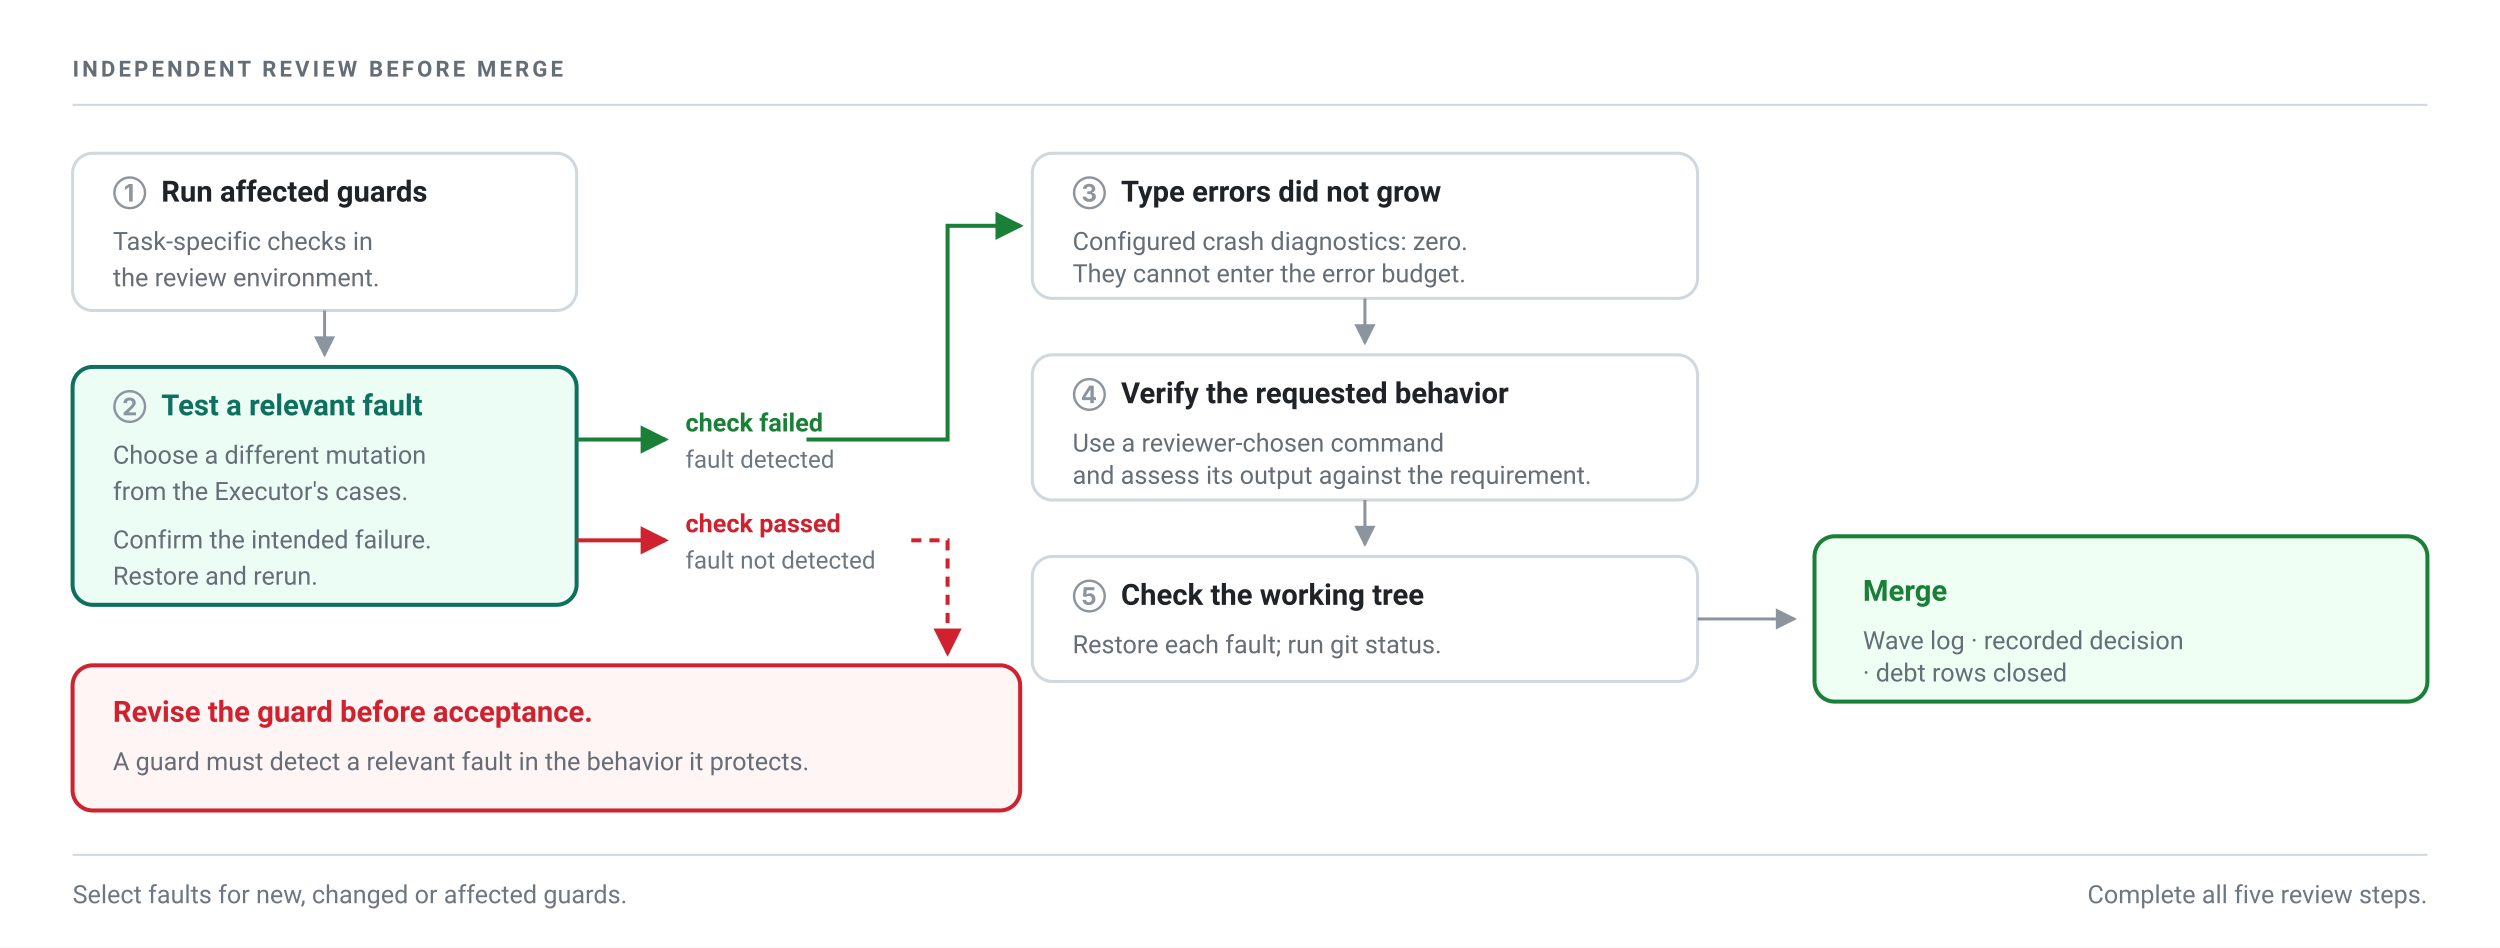
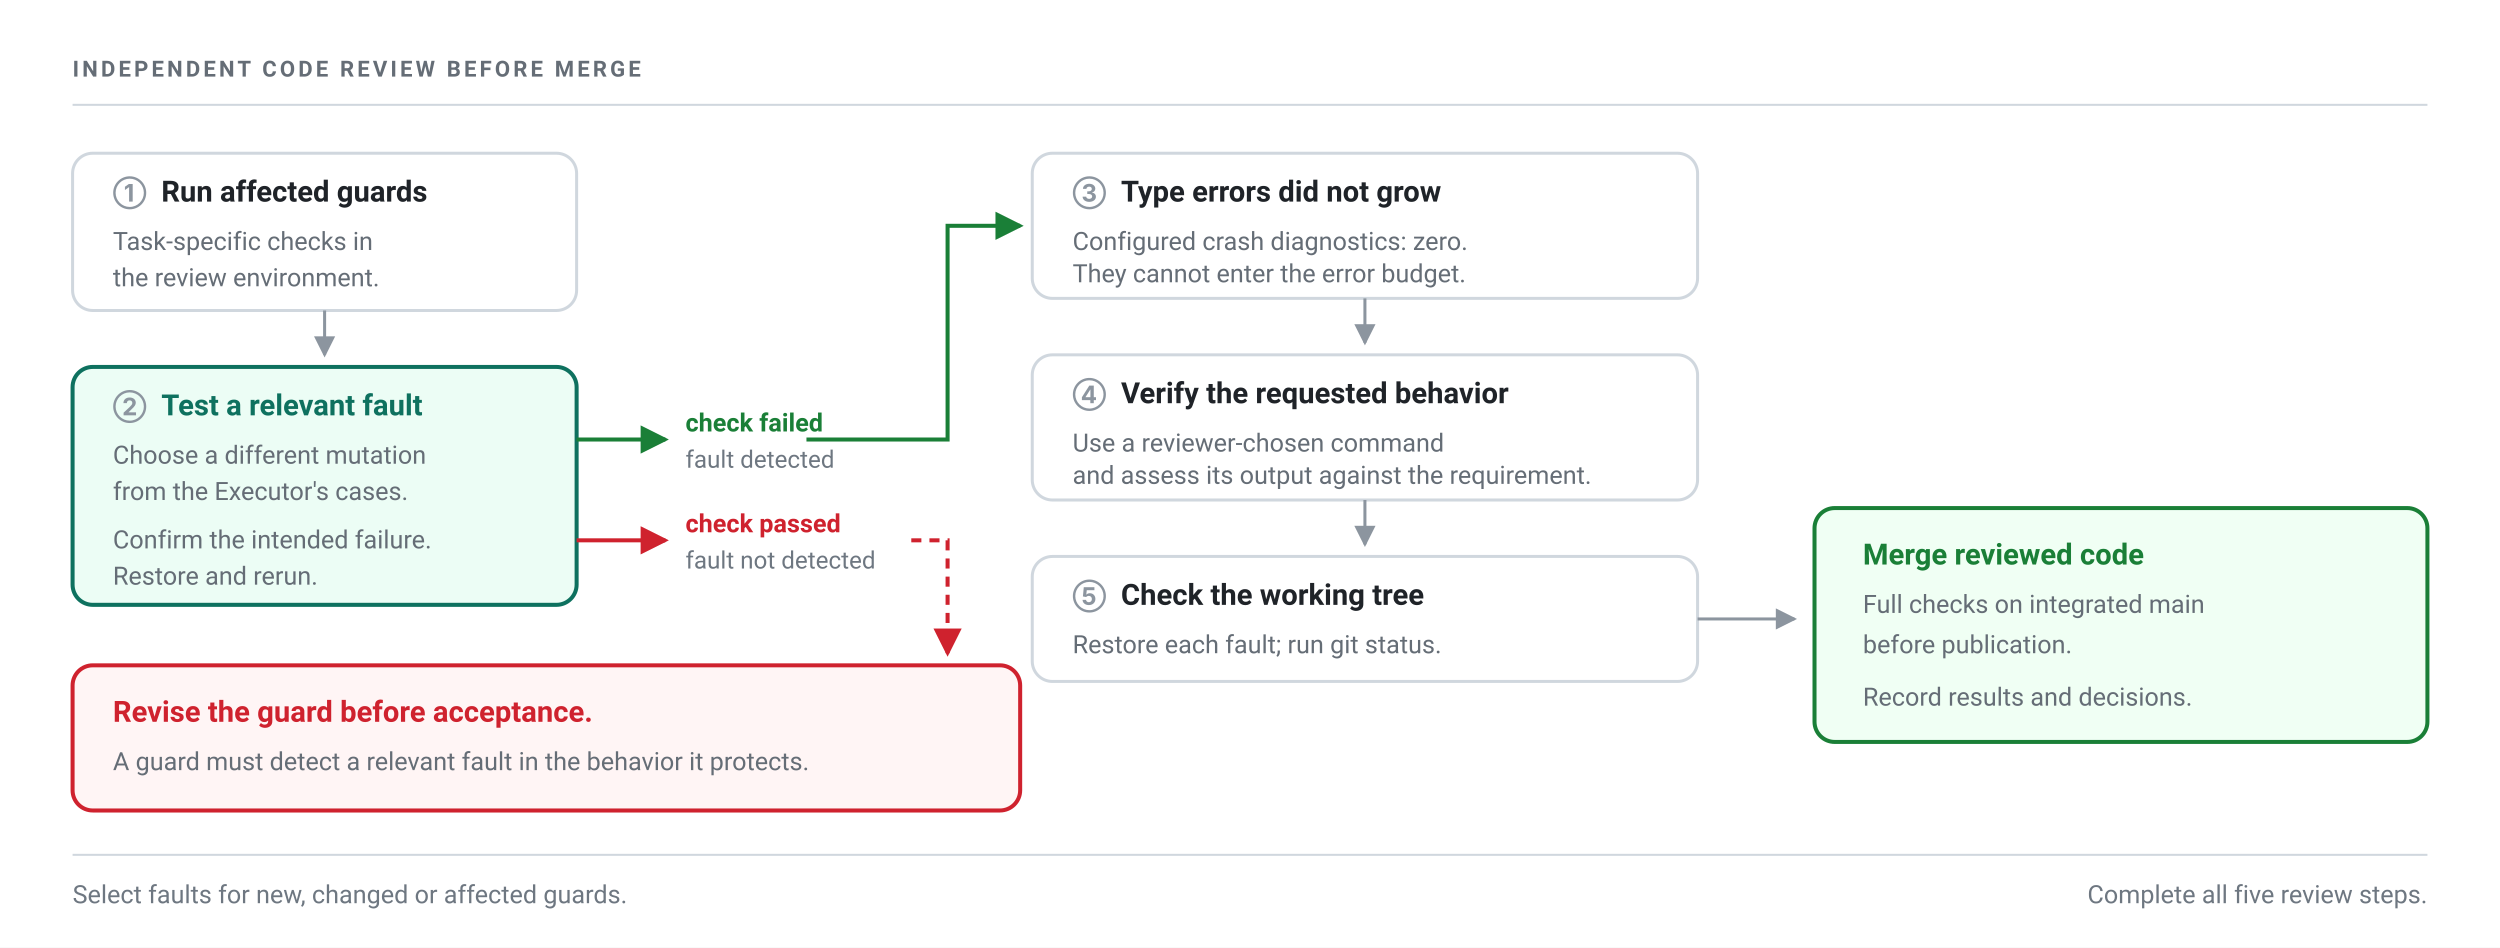
<svg xmlns="http://www.w3.org/2000/svg" viewBox="0 0 1240 470" width="1240" height="470" font-family="system-ui, -apple-system, 'Segoe UI', Roboto, sans-serif">
  <style>
    .bg{fill:#ffffff} .card{fill:#ffffff;stroke:#d0d7de}
    .key{fill:#ecfdf5;stroke:#0e715f} .bad{fill:#fff5f5;stroke:#cf222e} .good{fill:#f0fff4;stroke:#1a7f37}
    .n{fill:#8c959f;font-size:12px;font-weight:700}
    .t{fill:#1f2328;font-size:14.5px;font-weight:650}
    .s{fill:#656d76;font-size:12.5px}
    .h{fill:#656d76;font-size:11px;font-weight:700;letter-spacing:.14em}
    .f{fill:#6e7781;font-size:12.5px}
    .arrow{stroke:#8c959f} .rule{stroke:#d0d7de}
    .kt{fill:#0e715f} .bt{fill:#cf222e} .gt{fill:#1a7f37}
    .redline{stroke:#cf222e} .greenline{stroke:#1a7f37}
    .ahead{fill:#8c959f} .aheadg{fill:#1a7f37} .aheadr{fill:#cf222e}
    @media (prefers-color-scheme: dark){
      .bg{fill:#0d1117} .card{fill:#161b22;stroke:#30363d}
      .key{fill:#0c2b24;stroke:#2ea88a} .bad{fill:#2a1416;stroke:#f85149} .good{fill:#0d2818;stroke:#3fb950}
      .n{fill:#6e7681} .t{fill:#e6edf3} .s{fill:#8b949e} .h{fill:#8b949e} .f{fill:#8b949e}
      .arrow{stroke:#6e7681} .rule{stroke:#30363d}
      .kt{fill:#2ea88a} .bt{fill:#f85149} .gt{fill:#3fb950}
      .redline{stroke:#f85149} .greenline{stroke:#3fb950}
      .ahead{fill:#6e7681} .aheadg{fill:#3fb950} .aheadr{fill:#f85149}
    }
  </style>
  <rect class="bg" width="1240" height="470" />
-   <text class="h" x="36" y="38">INDEPENDENT REVIEW BEFORE MERGE</text>
+   <text class="h" x="36" y="38">INDEPENDENT CODE REVIEW BEFORE MERGE</text>
  <line class="rule" x1="36" y1="52" x2="1204" y2="52" stroke-width="1" />
  <rect class="card" x="36" y="76" width="250" height="78" rx="10" stroke-width="1.5" />
  <text class="n" x="56" y="100">①</text>
  <text class="t" x="80" y="100">Run affected guards</text>
  <text class="s" x="56" y="124">Task-specific checks in</text>
  <text class="s" x="56" y="142">the review environment.</text>
  <line class="arrow" x1="161" y1="154" x2="161" y2="176" stroke-width="1.5" marker-end="url(#c)" />
  <rect class="key" x="36" y="182" width="250" height="118" rx="10" stroke-width="2" />
  <text class="n" x="56" y="206">②</text>
  <text class="t kt" x="80" y="206">Test a relevant fault</text>
  <text class="s" x="56" y="230">Choose a different mutation</text>
  <text class="s" x="56" y="248">from the Executor's cases.</text>
  <text class="s" x="56" y="272">Confirm the intended failure.</text>
  <text class="s" x="56" y="290">Restore and rerun.</text>
  <path class="greenline" d="M 286 218 L 330 218" fill="none" stroke-width="2" marker-end="url(#cg)" />
  <text class="gt" x="340" y="214" font-size="12.5" font-weight="600">check failed</text>
  <text class="f" x="340" y="232" style="font-size:12px">fault detected</text>
  <path class="redline" d="M 286 268 L 330 268" fill="none" stroke-width="2" marker-end="url(#cr)" />
  <text class="bt" x="340" y="264" font-size="12.5" font-weight="600">check passed</text>
  <text class="f" x="340" y="282" style="font-size:12px">fault not detected</text>
  <rect class="bad" x="36" y="330" width="470" height="72" rx="10" stroke-width="2" />
  <text class="t bt" x="56" y="358">Revise the guard before acceptance.</text>
  <text class="s" x="56" y="382">A guard must detect a relevant fault in the behavior it protects.</text>
  <path class="redline" d="M 452 268 L 470 268 L 470 324" fill="none" stroke-width="2" stroke-dasharray="5 4" marker-end="url(#cr)" />
  <rect class="card" x="512" y="76" width="330" height="72" rx="10" stroke-width="1.5" />
  <text class="n" x="532" y="100">③</text>
  <text class="t" x="556" y="100">Type errors did not grow</text>
  <text class="s" x="532" y="124">Configured crash diagnostics: zero.</text>
  <text class="s" x="532" y="140">They cannot enter the error budget.</text>
  <line class="arrow" x1="677" y1="148" x2="677" y2="170" stroke-width="1.5" marker-end="url(#c)" />
  <rect class="card" x="512" y="176" width="330" height="72" rx="10" stroke-width="1.5" />
  <text class="n" x="532" y="200">④</text>
  <text class="t" x="556" y="200">Verify the requested behavior</text>
  <text class="s" x="532" y="224">Use a reviewer-chosen command</text>
  <text class="s" x="532" y="240">and assess its output against the requirement.</text>
  <line class="arrow" x1="677" y1="248" x2="677" y2="270" stroke-width="1.5" marker-end="url(#c)" />
  <rect class="card" x="512" y="276" width="330" height="62" rx="10" stroke-width="1.5" />
  <text class="n" x="532" y="300">⑤</text>
  <text class="t" x="556" y="300">Check the working tree</text>
  <text class="s" x="532" y="324">Restore each fault; run git status.</text>
  <line class="arrow" x1="842" y1="307" x2="890" y2="307" stroke-width="1.5" marker-end="url(#c)" />
-   <rect class="good" x="900" y="266" width="304" height="82" rx="10" stroke-width="2" />
-   <text class="t gt" x="924" y="298">Merge</text>
-   <text class="s" x="924" y="322">Wave log · recorded decision</text>
-   <text class="s" x="924" y="338">· debt rows closed</text>
+   <rect class="good" x="900" y="252" width="304" height="116" rx="10" stroke-width="2" />
+   <text class="t gt" x="924" y="280">Merge reviewed code</text>
+   <text class="s" x="924" y="304">Full checks on integrated main</text>
+   <text class="s" x="924" y="324">before publication.</text>
+   <text class="s" x="924" y="350">Record results and decisions.</text>
  <path class="greenline" d="M 400 218 L 470 218 L 470 112 L 506 112" fill="none" stroke-width="2" marker-end="url(#cg)" />
  <line class="rule" x1="36" y1="424" x2="1204" y2="424" stroke-width="1" />
  <text class="f" x="36" y="448">Select faults for new, changed or affected guards.</text>
  <text class="f" x="1204" y="448" text-anchor="end">Complete all five review steps.</text>
  <defs>
    <marker id="c" viewBox="0 0 8 8" refX="7" refY="4" markerWidth="7" markerHeight="7" orient="auto-start-reverse">
      <path class="ahead" d="M 0 0 L 8 4 L 0 8 z" fill="#8c959f" />
    </marker>
    <marker id="cg" viewBox="0 0 8 8" refX="7" refY="4" markerWidth="7" markerHeight="7" orient="auto-start-reverse">
      <path class="aheadg" d="M 0 0 L 8 4 L 0 8 z" fill="#1a7f37" />
    </marker>
    <marker id="cr" viewBox="0 0 8 8" refX="7" refY="4" markerWidth="7" markerHeight="7" orient="auto-start-reverse">
      <path class="aheadr" d="M 0 0 L 8 4 L 0 8 z" fill="#cf222e" />
    </marker>
  </defs>
</svg>
